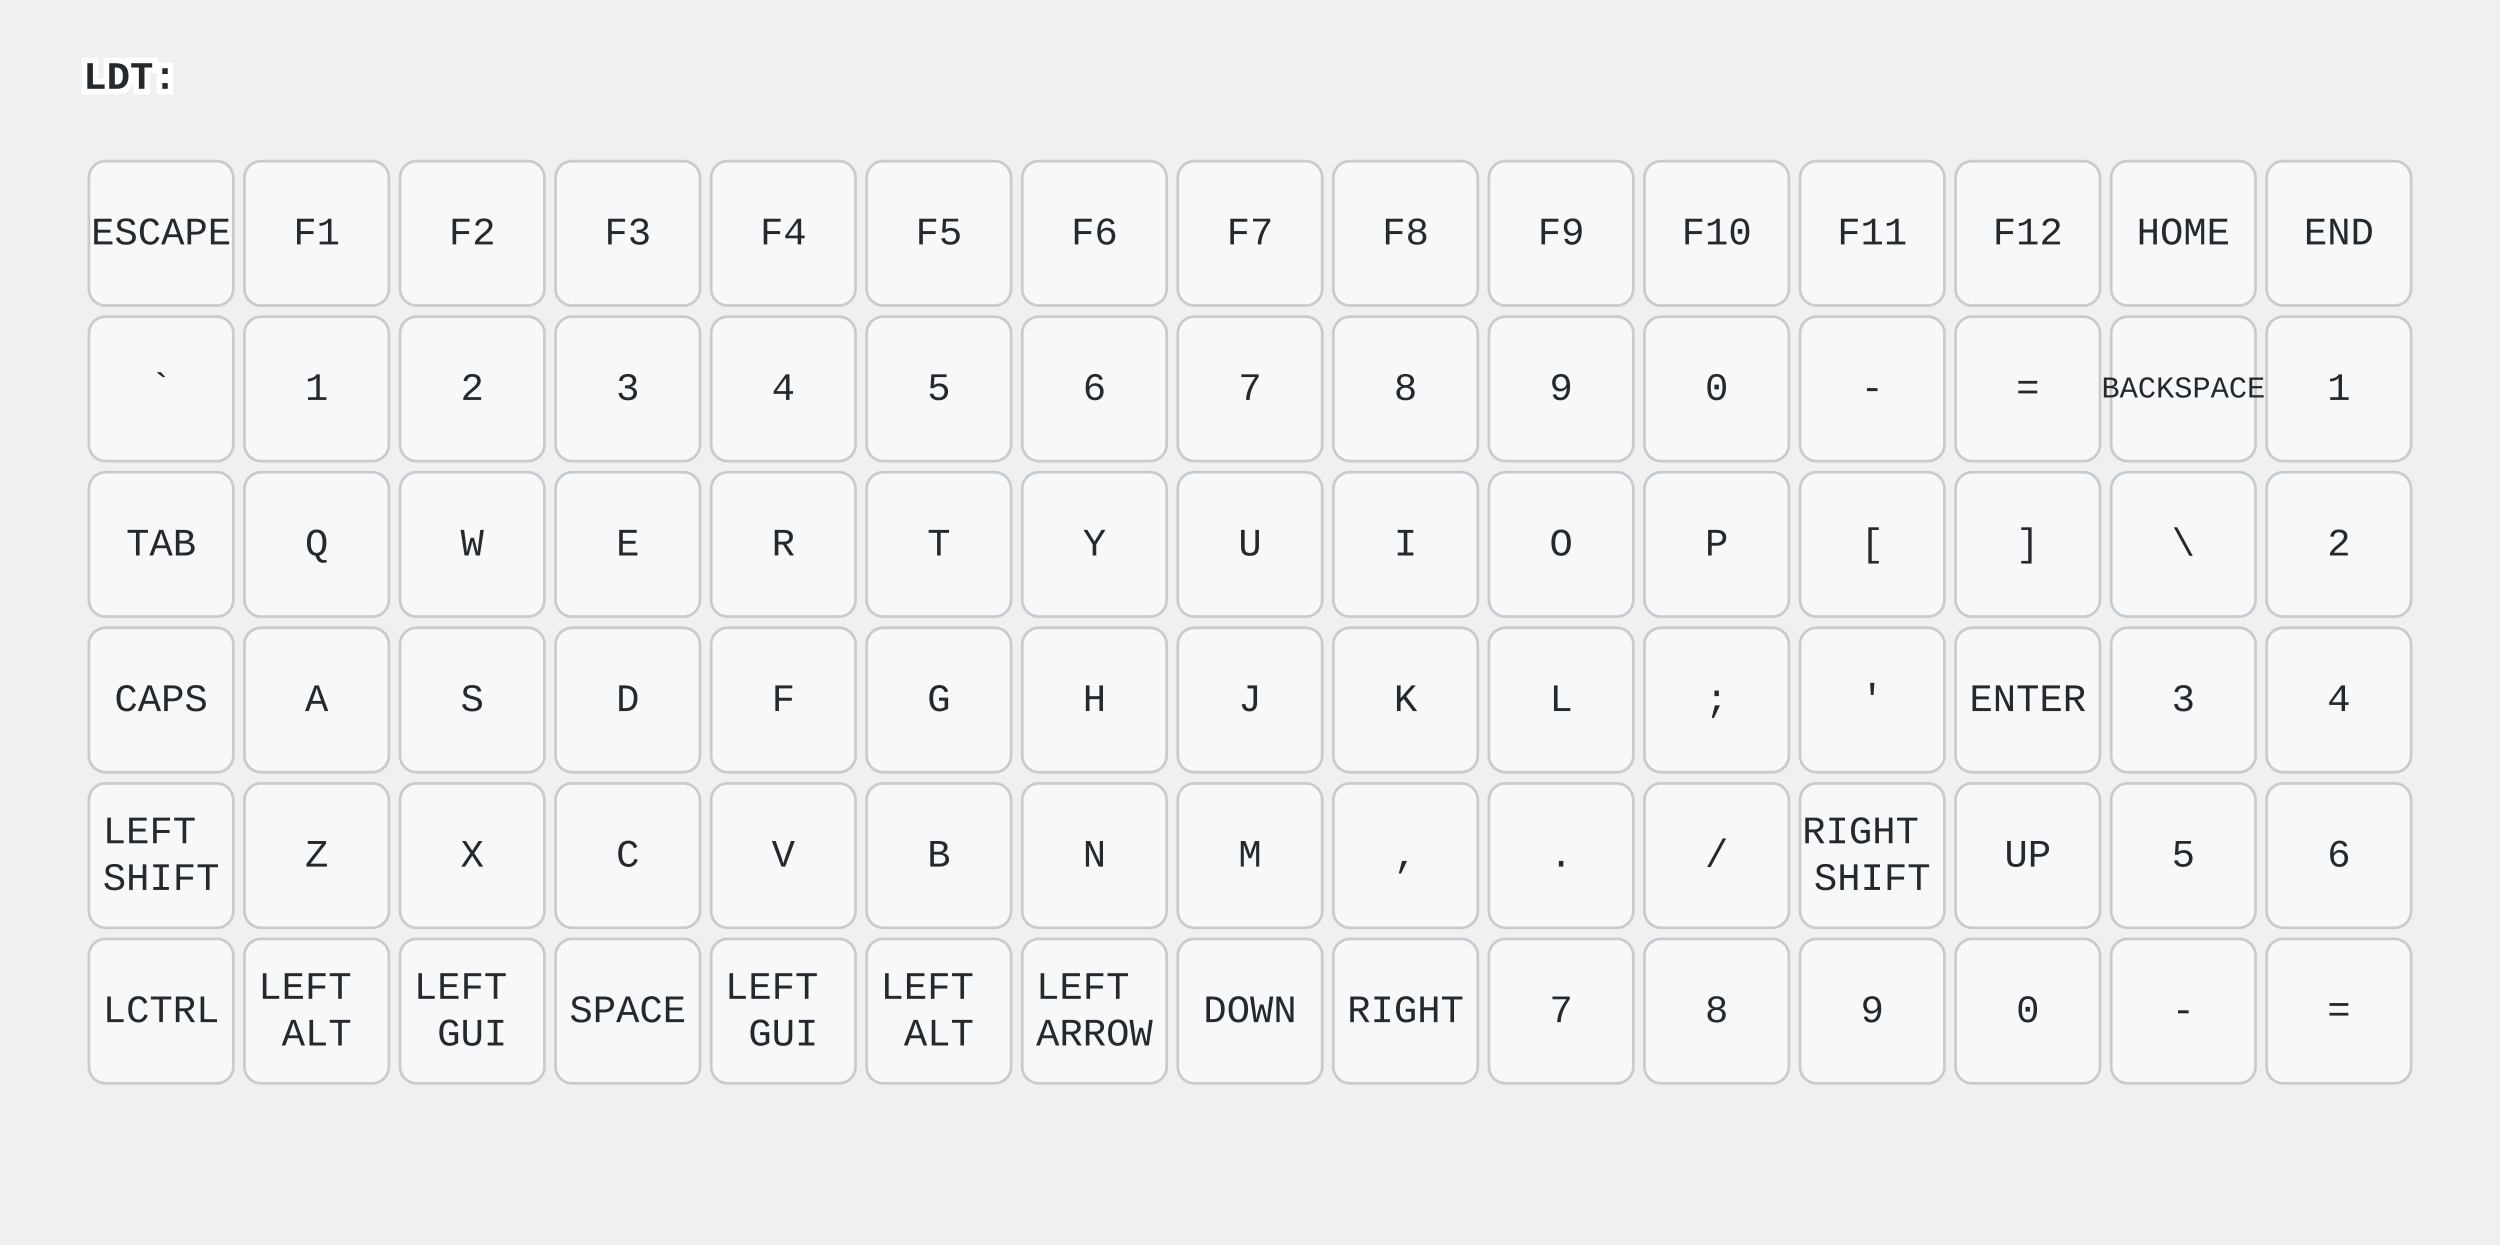
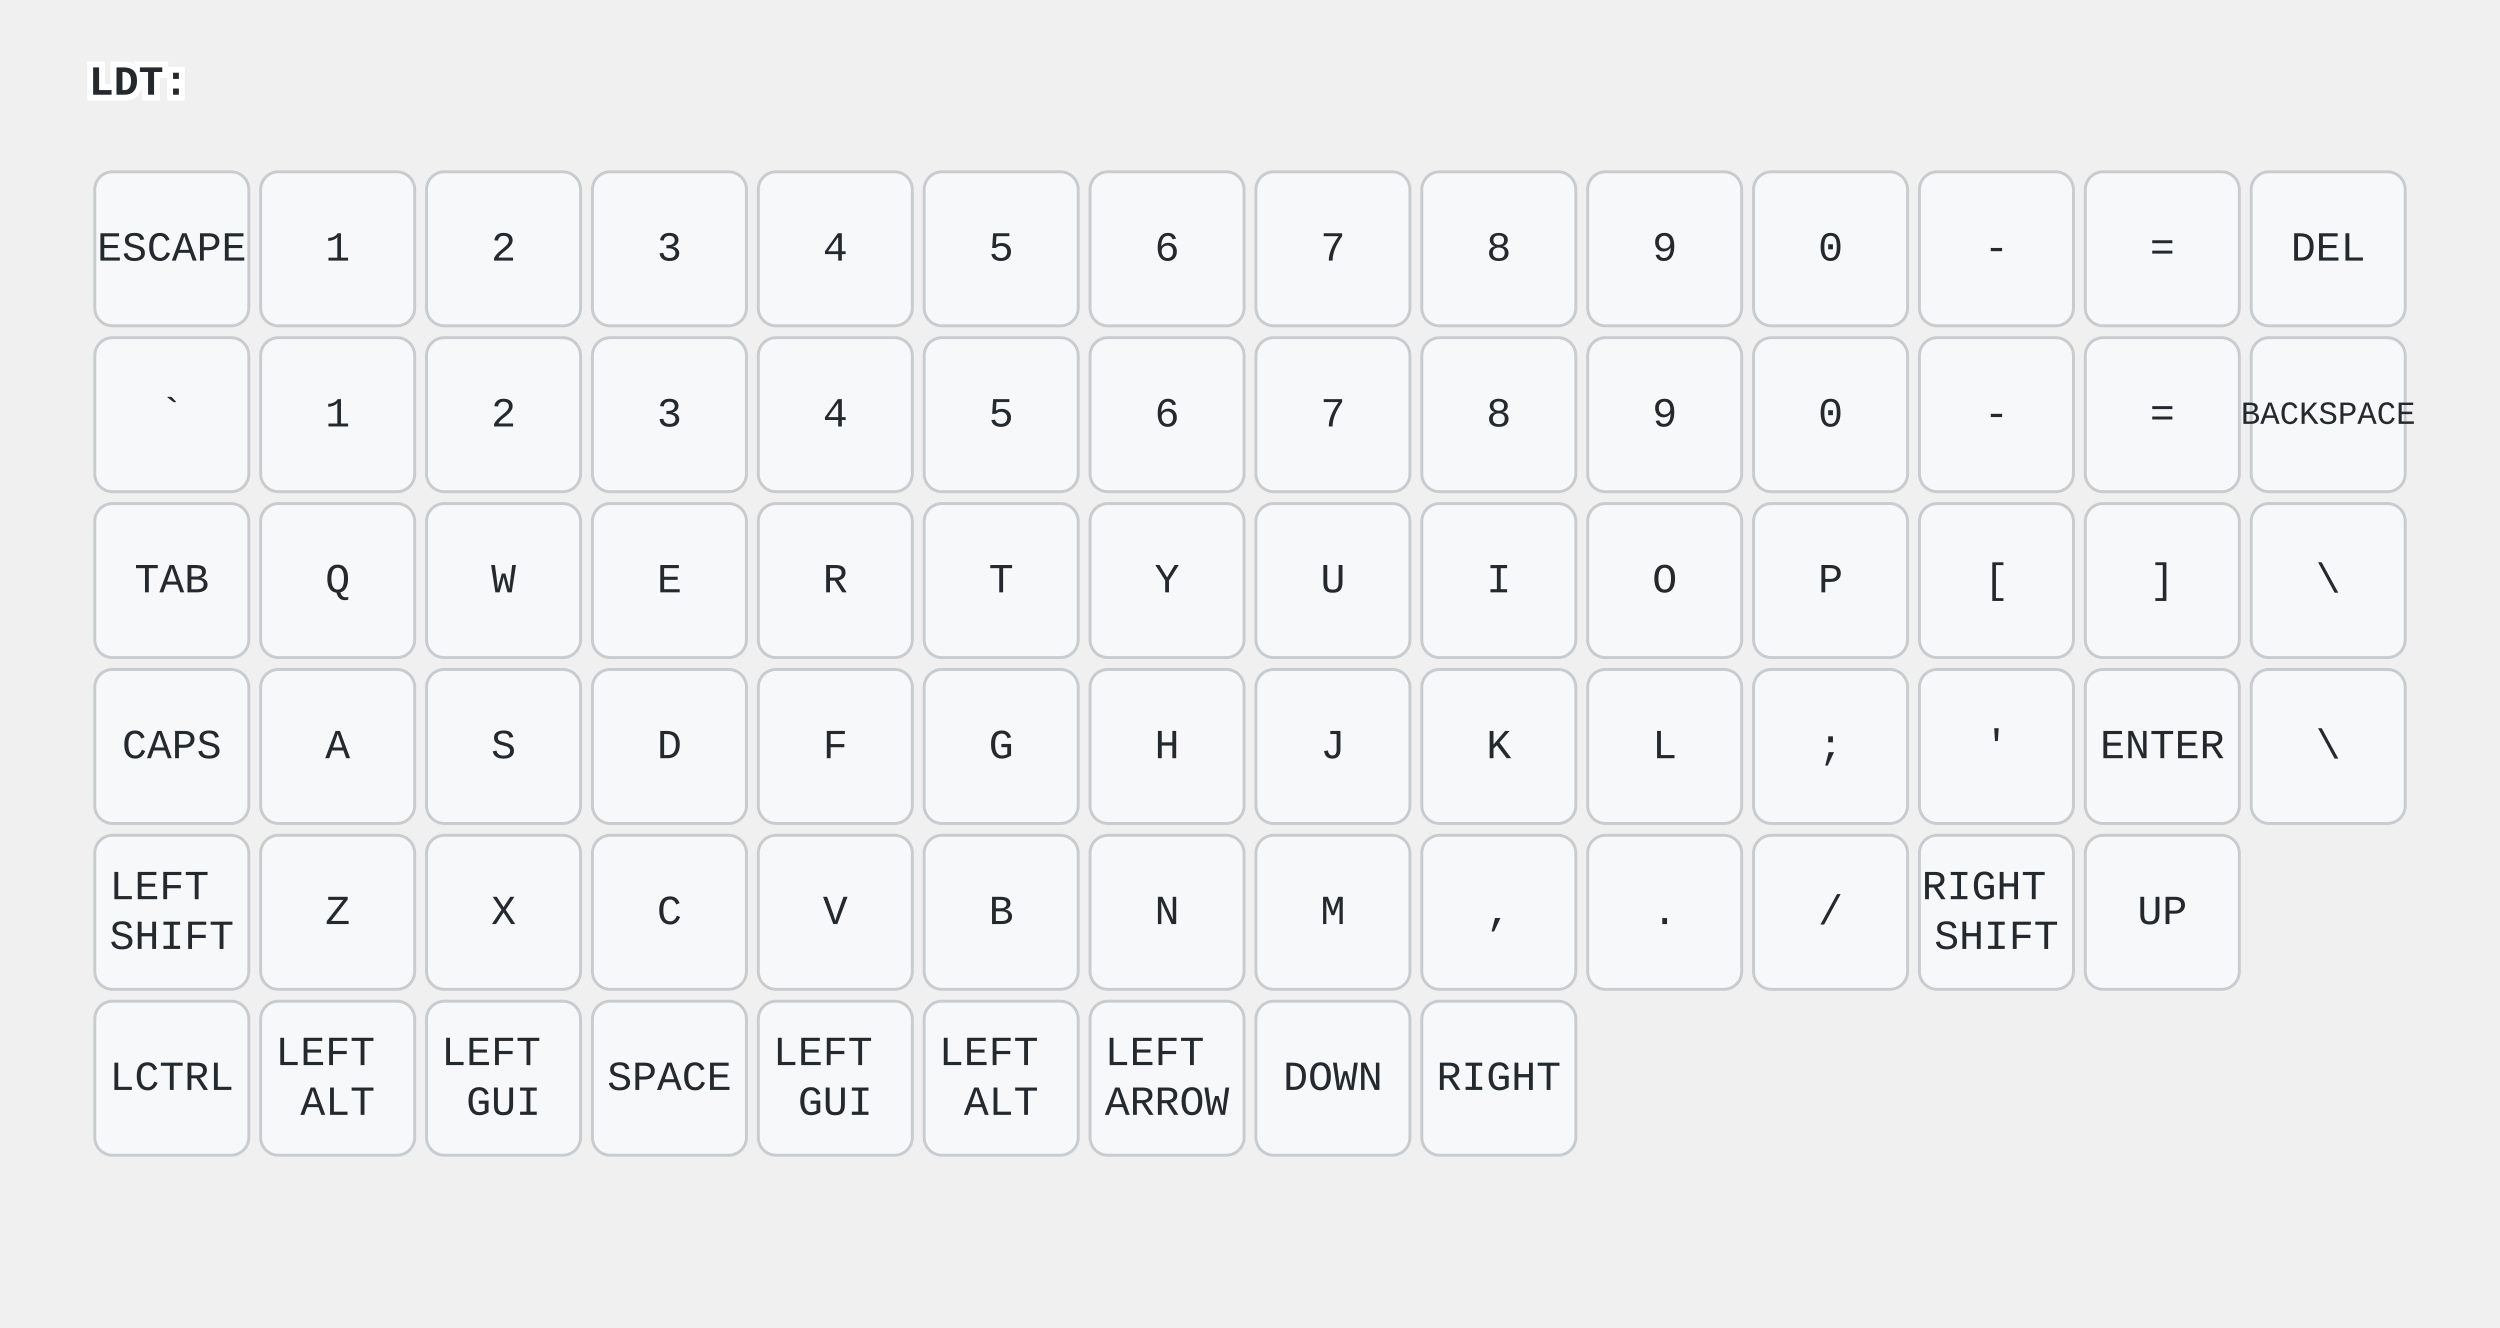
- <svg xmlns="http://www.w3.org/2000/svg" width="900" height="448" viewBox="0 0 900 448" class="keymap">
+ <svg xmlns="http://www.w3.org/2000/svg" width="844" height="448" viewBox="0 0 844 448" class="keymap">
  <style>/* inherit to force styles through use tags */
svg path {
    fill: inherit;
}

/* font and background color specifications */
svg.keymap {
    font-family: SFMono-Regular,Consolas,Liberation Mono,Menlo,monospace;
    font-size: 14px;
    font-kerning: normal;
    text-rendering: optimizeLegibility;
    fill: #24292e;
}

/* default key styling */
rect.key {
    fill: #f6f8fa;
}

rect.key, rect.combo {
    stroke: #c9cccf;
    stroke-width: 1;
}

/* default key side styling, only used is draw_key_sides is set */
rect.side {
    filter: brightness(90%);
}

/* color accent for combo boxes */
rect.combo, rect.combo-separate {
    fill: #cdf;
}

/* color accent for held keys */
rect.held, rect.combo.held {
    fill: #fdd;
}

/* color accent for ghost (optional) keys */
rect.ghost, rect.combo.ghost {
    stroke-dasharray: 4, 4;
    stroke-width: 2;
}

text {
    text-anchor: middle;
    dominant-baseline: middle;
}

/* styling for layer labels */
text.label {
    font-weight: bold;
    text-anchor: start;
    stroke: white;
    stroke-width: 4;
    paint-order: stroke;
}

/* styling for optional footer */
text.footer {
    text-anchor: end;
    dominant-baseline: auto;
    stroke: white;
    stroke-width: 4;
    paint-order: stroke;
}

/* styling for combo tap, and key non-tap label text */
text.combo, text.hold, text.shifted, text.left, text.right {
    font-size: 11px;
}

text.hold {
    text-anchor: middle;
    dominant-baseline: auto;
}

text.shifted {
    text-anchor: middle;
    dominant-baseline: hanging;
}

text.left {
    text-anchor: start;
}

text.right {
    text-anchor: end;
}

text.layer-activator {
    text-decoration: underline;
}

/* styling for hold/shifted label text in combo box */
text.combo.hold, text.combo.shifted, text.combo.left, text.combo.right {
    font-size: 8px;
}

/* lighter symbol for transparent keys */
text.trans {
    fill: #7b7e81;
}

/* styling for combo dendrons */
path.combo {
    stroke-width: 1;
    stroke: gray;
    fill: none;
}

/* Start Tabler Icons Cleanup */
/* cannot use height/width with glyphs */
.icon-tabler &gt; path {
    fill: inherit;
    stroke: inherit;
    stroke-width: 2;
}
/* hide tabler's default box */
.icon-tabler &gt; path[stroke="none"][fill="none"] {
    visibility: hidden;
}
/* End Tabler Icons Cleanup */
</style>
  <g transform="translate(30, 0)" class="layer-LDT">
    <text x="0" y="28" class="label" id="LDT">LDT:</text>
    <g transform="translate(0, 56)">
      <g transform="translate(28, 28)" class="key keypos-0">
        <rect rx="6" ry="6" x="-26" y="-26" width="52" height="52" class="key" />
        <text x="0" y="0" class="key tap">ESCAPE</text>
      </g>
      <g transform="translate(84, 28)" class="key keypos-1">
        <rect rx="6" ry="6" x="-26" y="-26" width="52" height="52" class="key" />
-         <text x="0" y="0" class="key tap">F1</text>
+         <text x="0" y="0" class="key tap">1</text>
      </g>
      <g transform="translate(140, 28)" class="key keypos-2">
        <rect rx="6" ry="6" x="-26" y="-26" width="52" height="52" class="key" />
-         <text x="0" y="0" class="key tap">F2</text>
+         <text x="0" y="0" class="key tap">2</text>
      </g>
      <g transform="translate(196, 28)" class="key keypos-3">
        <rect rx="6" ry="6" x="-26" y="-26" width="52" height="52" class="key" />
-         <text x="0" y="0" class="key tap">F3</text>
+         <text x="0" y="0" class="key tap">3</text>
      </g>
      <g transform="translate(252, 28)" class="key keypos-4">
        <rect rx="6" ry="6" x="-26" y="-26" width="52" height="52" class="key" />
-         <text x="0" y="0" class="key tap">F4</text>
+         <text x="0" y="0" class="key tap">4</text>
      </g>
      <g transform="translate(308, 28)" class="key keypos-5">
        <rect rx="6" ry="6" x="-26" y="-26" width="52" height="52" class="key" />
-         <text x="0" y="0" class="key tap">F5</text>
+         <text x="0" y="0" class="key tap">5</text>
      </g>
      <g transform="translate(364, 28)" class="key keypos-6">
        <rect rx="6" ry="6" x="-26" y="-26" width="52" height="52" class="key" />
-         <text x="0" y="0" class="key tap">F6</text>
+         <text x="0" y="0" class="key tap">6</text>
      </g>
      <g transform="translate(420, 28)" class="key keypos-7">
        <rect rx="6" ry="6" x="-26" y="-26" width="52" height="52" class="key" />
-         <text x="0" y="0" class="key tap">F7</text>
+         <text x="0" y="0" class="key tap">7</text>
      </g>
      <g transform="translate(476, 28)" class="key keypos-8">
        <rect rx="6" ry="6" x="-26" y="-26" width="52" height="52" class="key" />
-         <text x="0" y="0" class="key tap">F8</text>
+         <text x="0" y="0" class="key tap">8</text>
      </g>
      <g transform="translate(532, 28)" class="key keypos-9">
        <rect rx="6" ry="6" x="-26" y="-26" width="52" height="52" class="key" />
-         <text x="0" y="0" class="key tap">F9</text>
+         <text x="0" y="0" class="key tap">9</text>
      </g>
      <g transform="translate(588, 28)" class="key keypos-10">
        <rect rx="6" ry="6" x="-26" y="-26" width="52" height="52" class="key" />
-         <text x="0" y="0" class="key tap">F10</text>
+         <text x="0" y="0" class="key tap">0</text>
      </g>
      <g transform="translate(644, 28)" class="key keypos-11">
        <rect rx="6" ry="6" x="-26" y="-26" width="52" height="52" class="key" />
-         <text x="0" y="0" class="key tap">F11</text>
+         <text x="0" y="0" class="key tap">-</text>
      </g>
      <g transform="translate(700, 28)" class="key keypos-12">
        <rect rx="6" ry="6" x="-26" y="-26" width="52" height="52" class="key" />
-         <text x="0" y="0" class="key tap">F12</text>
+         <text x="0" y="0" class="key tap">=</text>
      </g>
      <g transform="translate(756, 28)" class="key keypos-13">
        <rect rx="6" ry="6" x="-26" y="-26" width="52" height="52" class="key" />
-         <text x="0" y="0" class="key tap">HOME</text>
-       </g>
-       <g transform="translate(812, 28)" class="key keypos-14">
-         <rect rx="6" ry="6" x="-26" y="-26" width="52" height="52" class="key" />
-         <text x="0" y="0" class="key tap">END</text>
-       </g>
-       <g transform="translate(28, 84)" class="key keypos-15">
+         <text x="0" y="0" class="key tap">DEL</text>
+       </g>
+       <g transform="translate(28, 84)" class="key keypos-14">
        <rect rx="6" ry="6" x="-26" y="-26" width="52" height="52" class="key" />
        <text x="0" y="0" class="key tap">`</text>
      </g>
-       <g transform="translate(84, 84)" class="key keypos-16">
+       <g transform="translate(84, 84)" class="key keypos-15">
        <rect rx="6" ry="6" x="-26" y="-26" width="52" height="52" class="key" />
        <text x="0" y="0" class="key tap">1</text>
      </g>
-       <g transform="translate(140, 84)" class="key keypos-17">
+       <g transform="translate(140, 84)" class="key keypos-16">
        <rect rx="6" ry="6" x="-26" y="-26" width="52" height="52" class="key" />
        <text x="0" y="0" class="key tap">2</text>
      </g>
-       <g transform="translate(196, 84)" class="key keypos-18">
+       <g transform="translate(196, 84)" class="key keypos-17">
        <rect rx="6" ry="6" x="-26" y="-26" width="52" height="52" class="key" />
        <text x="0" y="0" class="key tap">3</text>
      </g>
-       <g transform="translate(252, 84)" class="key keypos-19">
+       <g transform="translate(252, 84)" class="key keypos-18">
        <rect rx="6" ry="6" x="-26" y="-26" width="52" height="52" class="key" />
        <text x="0" y="0" class="key tap">4</text>
      </g>
-       <g transform="translate(308, 84)" class="key keypos-20">
+       <g transform="translate(308, 84)" class="key keypos-19">
        <rect rx="6" ry="6" x="-26" y="-26" width="52" height="52" class="key" />
        <text x="0" y="0" class="key tap">5</text>
      </g>
-       <g transform="translate(364, 84)" class="key keypos-21">
+       <g transform="translate(364, 84)" class="key keypos-20">
        <rect rx="6" ry="6" x="-26" y="-26" width="52" height="52" class="key" />
        <text x="0" y="0" class="key tap">6</text>
      </g>
-       <g transform="translate(420, 84)" class="key keypos-22">
+       <g transform="translate(420, 84)" class="key keypos-21">
        <rect rx="6" ry="6" x="-26" y="-26" width="52" height="52" class="key" />
        <text x="0" y="0" class="key tap">7</text>
      </g>
-       <g transform="translate(476, 84)" class="key keypos-23">
+       <g transform="translate(476, 84)" class="key keypos-22">
        <rect rx="6" ry="6" x="-26" y="-26" width="52" height="52" class="key" />
        <text x="0" y="0" class="key tap">8</text>
      </g>
-       <g transform="translate(532, 84)" class="key keypos-24">
+       <g transform="translate(532, 84)" class="key keypos-23">
        <rect rx="6" ry="6" x="-26" y="-26" width="52" height="52" class="key" />
        <text x="0" y="0" class="key tap">9</text>
      </g>
-       <g transform="translate(588, 84)" class="key keypos-25">
+       <g transform="translate(588, 84)" class="key keypos-24">
        <rect rx="6" ry="6" x="-26" y="-26" width="52" height="52" class="key" />
        <text x="0" y="0" class="key tap">0</text>
      </g>
-       <g transform="translate(644, 84)" class="key keypos-26">
+       <g transform="translate(644, 84)" class="key keypos-25">
        <rect rx="6" ry="6" x="-26" y="-26" width="52" height="52" class="key" />
        <text x="0" y="0" class="key tap">-</text>
      </g>
-       <g transform="translate(700, 84)" class="key keypos-27">
+       <g transform="translate(700, 84)" class="key keypos-26">
        <rect rx="6" ry="6" x="-26" y="-26" width="52" height="52" class="key" />
        <text x="0" y="0" class="key tap">=</text>
      </g>
-       <g transform="translate(756, 84)" class="key keypos-28">
+       <g transform="translate(756, 84)" class="key keypos-27">
        <rect rx="6" ry="6" x="-26" y="-26" width="52" height="52" class="key" />
        <text x="0" y="0" class="key tap">
          <tspan style="font-size: 78%">BACKSPACE</tspan>
        </text>
      </g>
-       <g transform="translate(812, 84)" class="key keypos-29">
-         <rect rx="6" ry="6" x="-26" y="-26" width="52" height="52" class="key" />
-         <text x="0" y="0" class="key tap">1</text>
-       </g>
-       <g transform="translate(28, 140)" class="key keypos-30">
+       <g transform="translate(28, 140)" class="key keypos-28">
        <rect rx="6" ry="6" x="-26" y="-26" width="52" height="52" class="key" />
        <text x="0" y="0" class="key tap">TAB</text>
      </g>
-       <g transform="translate(84, 140)" class="key keypos-31">
+       <g transform="translate(84, 140)" class="key keypos-29">
        <rect rx="6" ry="6" x="-26" y="-26" width="52" height="52" class="key" />
        <text x="0" y="0" class="key tap">Q</text>
      </g>
-       <g transform="translate(140, 140)" class="key keypos-32">
+       <g transform="translate(140, 140)" class="key keypos-30">
        <rect rx="6" ry="6" x="-26" y="-26" width="52" height="52" class="key" />
        <text x="0" y="0" class="key tap">W</text>
      </g>
-       <g transform="translate(196, 140)" class="key keypos-33">
+       <g transform="translate(196, 140)" class="key keypos-31">
        <rect rx="6" ry="6" x="-26" y="-26" width="52" height="52" class="key" />
        <text x="0" y="0" class="key tap">E</text>
      </g>
-       <g transform="translate(252, 140)" class="key keypos-34">
+       <g transform="translate(252, 140)" class="key keypos-32">
        <rect rx="6" ry="6" x="-26" y="-26" width="52" height="52" class="key" />
        <text x="0" y="0" class="key tap">R</text>
      </g>
-       <g transform="translate(308, 140)" class="key keypos-35">
+       <g transform="translate(308, 140)" class="key keypos-33">
        <rect rx="6" ry="6" x="-26" y="-26" width="52" height="52" class="key" />
        <text x="0" y="0" class="key tap">T</text>
      </g>
-       <g transform="translate(364, 140)" class="key keypos-36">
+       <g transform="translate(364, 140)" class="key keypos-34">
        <rect rx="6" ry="6" x="-26" y="-26" width="52" height="52" class="key" />
        <text x="0" y="0" class="key tap">Y</text>
      </g>
-       <g transform="translate(420, 140)" class="key keypos-37">
+       <g transform="translate(420, 140)" class="key keypos-35">
        <rect rx="6" ry="6" x="-26" y="-26" width="52" height="52" class="key" />
        <text x="0" y="0" class="key tap">U</text>
      </g>
-       <g transform="translate(476, 140)" class="key keypos-38">
+       <g transform="translate(476, 140)" class="key keypos-36">
        <rect rx="6" ry="6" x="-26" y="-26" width="52" height="52" class="key" />
        <text x="0" y="0" class="key tap">I</text>
      </g>
-       <g transform="translate(532, 140)" class="key keypos-39">
+       <g transform="translate(532, 140)" class="key keypos-37">
        <rect rx="6" ry="6" x="-26" y="-26" width="52" height="52" class="key" />
        <text x="0" y="0" class="key tap">O</text>
      </g>
-       <g transform="translate(588, 140)" class="key keypos-40">
+       <g transform="translate(588, 140)" class="key keypos-38">
        <rect rx="6" ry="6" x="-26" y="-26" width="52" height="52" class="key" />
        <text x="0" y="0" class="key tap">P</text>
      </g>
-       <g transform="translate(644, 140)" class="key keypos-41">
+       <g transform="translate(644, 140)" class="key keypos-39">
        <rect rx="6" ry="6" x="-26" y="-26" width="52" height="52" class="key" />
        <text x="0" y="0" class="key tap">[</text>
      </g>
-       <g transform="translate(700, 140)" class="key keypos-42">
+       <g transform="translate(700, 140)" class="key keypos-40">
        <rect rx="6" ry="6" x="-26" y="-26" width="52" height="52" class="key" />
        <text x="0" y="0" class="key tap">]</text>
      </g>
-       <g transform="translate(756, 140)" class="key keypos-43">
+       <g transform="translate(756, 140)" class="key keypos-41">
        <rect rx="6" ry="6" x="-26" y="-26" width="52" height="52" class="key" />
        <text x="0" y="0" class="key tap">\</text>
      </g>
-       <g transform="translate(812, 140)" class="key keypos-44">
-         <rect rx="6" ry="6" x="-26" y="-26" width="52" height="52" class="key" />
-         <text x="0" y="0" class="key tap">2</text>
-       </g>
-       <g transform="translate(28, 196)" class="key keypos-45">
+       <g transform="translate(28, 196)" class="key keypos-42">
        <rect rx="6" ry="6" x="-26" y="-26" width="52" height="52" class="key" />
        <text x="0" y="0" class="key tap">CAPS</text>
      </g>
-       <g transform="translate(84, 196)" class="key keypos-46">
+       <g transform="translate(84, 196)" class="key keypos-43">
        <rect rx="6" ry="6" x="-26" y="-26" width="52" height="52" class="key" />
        <text x="0" y="0" class="key tap">A</text>
      </g>
-       <g transform="translate(140, 196)" class="key keypos-47">
+       <g transform="translate(140, 196)" class="key keypos-44">
        <rect rx="6" ry="6" x="-26" y="-26" width="52" height="52" class="key" />
        <text x="0" y="0" class="key tap">S</text>
      </g>
-       <g transform="translate(196, 196)" class="key keypos-48">
+       <g transform="translate(196, 196)" class="key keypos-45">
        <rect rx="6" ry="6" x="-26" y="-26" width="52" height="52" class="key" />
        <text x="0" y="0" class="key tap">D</text>
      </g>
-       <g transform="translate(252, 196)" class="key keypos-49">
+       <g transform="translate(252, 196)" class="key keypos-46">
        <rect rx="6" ry="6" x="-26" y="-26" width="52" height="52" class="key" />
        <text x="0" y="0" class="key tap">F</text>
      </g>
-       <g transform="translate(308, 196)" class="key keypos-50">
+       <g transform="translate(308, 196)" class="key keypos-47">
        <rect rx="6" ry="6" x="-26" y="-26" width="52" height="52" class="key" />
        <text x="0" y="0" class="key tap">G</text>
      </g>
-       <g transform="translate(364, 196)" class="key keypos-51">
+       <g transform="translate(364, 196)" class="key keypos-48">
        <rect rx="6" ry="6" x="-26" y="-26" width="52" height="52" class="key" />
        <text x="0" y="0" class="key tap">H</text>
      </g>
-       <g transform="translate(420, 196)" class="key keypos-52">
+       <g transform="translate(420, 196)" class="key keypos-49">
        <rect rx="6" ry="6" x="-26" y="-26" width="52" height="52" class="key" />
        <text x="0" y="0" class="key tap">J</text>
      </g>
-       <g transform="translate(476, 196)" class="key keypos-53">
+       <g transform="translate(476, 196)" class="key keypos-50">
        <rect rx="6" ry="6" x="-26" y="-26" width="52" height="52" class="key" />
        <text x="0" y="0" class="key tap">K</text>
      </g>
-       <g transform="translate(532, 196)" class="key keypos-54">
+       <g transform="translate(532, 196)" class="key keypos-51">
        <rect rx="6" ry="6" x="-26" y="-26" width="52" height="52" class="key" />
        <text x="0" y="0" class="key tap">L</text>
      </g>
-       <g transform="translate(588, 196)" class="key keypos-55">
+       <g transform="translate(588, 196)" class="key keypos-52">
        <rect rx="6" ry="6" x="-26" y="-26" width="52" height="52" class="key" />
        <text x="0" y="0" class="key tap">;</text>
      </g>
-       <g transform="translate(644, 196)" class="key keypos-56">
+       <g transform="translate(644, 196)" class="key keypos-53">
        <rect rx="6" ry="6" x="-26" y="-26" width="52" height="52" class="key" />
        <text x="0" y="0" class="key tap">'</text>
      </g>
-       <g transform="translate(700, 196)" class="key keypos-57">
+       <g transform="translate(700, 196)" class="key keypos-54">
        <rect rx="6" ry="6" x="-26" y="-26" width="52" height="52" class="key" />
        <text x="0" y="0" class="key tap">ENTER</text>
      </g>
-       <g transform="translate(756, 196)" class="key keypos-58">
-         <rect rx="6" ry="6" x="-26" y="-26" width="52" height="52" class="key" />
-         <text x="0" y="0" class="key tap">3</text>
-       </g>
-       <g transform="translate(812, 196)" class="key keypos-59">
-         <rect rx="6" ry="6" x="-26" y="-26" width="52" height="52" class="key" />
-         <text x="0" y="0" class="key tap">4</text>
-       </g>
-       <g transform="translate(28, 252)" class="key keypos-60">
+       <g transform="translate(756, 196)" class="key keypos-55">
+         <rect rx="6" ry="6" x="-26" y="-26" width="52" height="52" class="key" />
+         <text x="0" y="0" class="key tap">\</text>
+       </g>
+       <g transform="translate(28, 252)" class="key keypos-56">
        <rect rx="6" ry="6" x="-26" y="-26" width="52" height="52" class="key" />
        <text x="0" y="0" class="key tap">
          <tspan x="0" dy="-0.6em">LEFT</tspan>
          <tspan x="0" dy="1.2em">SHIFT</tspan>
        </text>
      </g>
-       <g transform="translate(84, 252)" class="key keypos-61">
+       <g transform="translate(84, 252)" class="key keypos-57">
        <rect rx="6" ry="6" x="-26" y="-26" width="52" height="52" class="key" />
        <text x="0" y="0" class="key tap">Z</text>
      </g>
-       <g transform="translate(140, 252)" class="key keypos-62">
+       <g transform="translate(140, 252)" class="key keypos-58">
        <rect rx="6" ry="6" x="-26" y="-26" width="52" height="52" class="key" />
        <text x="0" y="0" class="key tap">X</text>
      </g>
-       <g transform="translate(196, 252)" class="key keypos-63">
+       <g transform="translate(196, 252)" class="key keypos-59">
        <rect rx="6" ry="6" x="-26" y="-26" width="52" height="52" class="key" />
        <text x="0" y="0" class="key tap">C</text>
      </g>
-       <g transform="translate(252, 252)" class="key keypos-64">
+       <g transform="translate(252, 252)" class="key keypos-60">
        <rect rx="6" ry="6" x="-26" y="-26" width="52" height="52" class="key" />
        <text x="0" y="0" class="key tap">V</text>
      </g>
-       <g transform="translate(308, 252)" class="key keypos-65">
+       <g transform="translate(308, 252)" class="key keypos-61">
        <rect rx="6" ry="6" x="-26" y="-26" width="52" height="52" class="key" />
        <text x="0" y="0" class="key tap">B</text>
      </g>
-       <g transform="translate(364, 252)" class="key keypos-66">
+       <g transform="translate(364, 252)" class="key keypos-62">
        <rect rx="6" ry="6" x="-26" y="-26" width="52" height="52" class="key" />
        <text x="0" y="0" class="key tap">N</text>
      </g>
-       <g transform="translate(420, 252)" class="key keypos-67">
+       <g transform="translate(420, 252)" class="key keypos-63">
        <rect rx="6" ry="6" x="-26" y="-26" width="52" height="52" class="key" />
        <text x="0" y="0" class="key tap">M</text>
      </g>
-       <g transform="translate(476, 252)" class="key keypos-68">
+       <g transform="translate(476, 252)" class="key keypos-64">
        <rect rx="6" ry="6" x="-26" y="-26" width="52" height="52" class="key" />
        <text x="0" y="0" class="key tap">,</text>
      </g>
-       <g transform="translate(532, 252)" class="key keypos-69">
+       <g transform="translate(532, 252)" class="key keypos-65">
        <rect rx="6" ry="6" x="-26" y="-26" width="52" height="52" class="key" />
        <text x="0" y="0" class="key tap">.</text>
      </g>
-       <g transform="translate(588, 252)" class="key keypos-70">
+       <g transform="translate(588, 252)" class="key keypos-66">
        <rect rx="6" ry="6" x="-26" y="-26" width="52" height="52" class="key" />
        <text x="0" y="0" class="key tap">/</text>
      </g>
-       <g transform="translate(644, 252)" class="key keypos-71">
+       <g transform="translate(644, 252)" class="key keypos-67">
        <rect rx="6" ry="6" x="-26" y="-26" width="52" height="52" class="key" />
        <text x="0" y="0" class="key tap">
          <tspan x="0" dy="-0.6em">RIGHT</tspan>
          <tspan x="0" dy="1.2em">SHIFT</tspan>
        </text>
      </g>
-       <g transform="translate(700, 252)" class="key keypos-72">
+       <g transform="translate(700, 252)" class="key keypos-68">
        <rect rx="6" ry="6" x="-26" y="-26" width="52" height="52" class="key" />
        <text x="0" y="0" class="key tap">UP</text>
      </g>
-       <g transform="translate(756, 252)" class="key keypos-73">
-         <rect rx="6" ry="6" x="-26" y="-26" width="52" height="52" class="key" />
-         <text x="0" y="0" class="key tap">5</text>
-       </g>
-       <g transform="translate(812, 252)" class="key keypos-74">
-         <rect rx="6" ry="6" x="-26" y="-26" width="52" height="52" class="key" />
-         <text x="0" y="0" class="key tap">6</text>
-       </g>
-       <g transform="translate(28, 308)" class="key keypos-75">
+       <g transform="translate(28, 308)" class="key keypos-69">
        <rect rx="6" ry="6" x="-26" y="-26" width="52" height="52" class="key" />
        <text x="0" y="0" class="key tap">LCTRL</text>
      </g>
-       <g transform="translate(84, 308)" class="key keypos-76">
+       <g transform="translate(84, 308)" class="key keypos-70">
        <rect rx="6" ry="6" x="-26" y="-26" width="52" height="52" class="key" />
        <text x="0" y="0" class="key tap">
          <tspan x="0" dy="-0.6em">LEFT</tspan>
          <tspan x="0" dy="1.2em">ALT</tspan>
        </text>
      </g>
-       <g transform="translate(140, 308)" class="key keypos-77">
+       <g transform="translate(140, 308)" class="key keypos-71">
        <rect rx="6" ry="6" x="-26" y="-26" width="52" height="52" class="key" />
        <text x="0" y="0" class="key tap">
          <tspan x="0" dy="-0.6em">LEFT</tspan>
          <tspan x="0" dy="1.2em">GUI</tspan>
        </text>
      </g>
-       <g transform="translate(196, 308)" class="key keypos-78">
+       <g transform="translate(196, 308)" class="key keypos-72">
        <rect rx="6" ry="6" x="-26" y="-26" width="52" height="52" class="key" />
        <text x="0" y="0" class="key tap">SPACE</text>
      </g>
-       <g transform="translate(252, 308)" class="key keypos-79">
+       <g transform="translate(252, 308)" class="key keypos-73">
        <rect rx="6" ry="6" x="-26" y="-26" width="52" height="52" class="key" />
        <text x="0" y="0" class="key tap">
          <tspan x="0" dy="-0.6em">LEFT</tspan>
          <tspan x="0" dy="1.2em">GUI</tspan>
        </text>
      </g>
-       <g transform="translate(308, 308)" class="key keypos-80">
+       <g transform="translate(308, 308)" class="key keypos-74">
        <rect rx="6" ry="6" x="-26" y="-26" width="52" height="52" class="key" />
        <text x="0" y="0" class="key tap">
          <tspan x="0" dy="-0.6em">LEFT</tspan>
          <tspan x="0" dy="1.2em">ALT</tspan>
        </text>
      </g>
-       <g transform="translate(364, 308)" class="key keypos-81">
+       <g transform="translate(364, 308)" class="key keypos-75">
        <rect rx="6" ry="6" x="-26" y="-26" width="52" height="52" class="key" />
        <text x="0" y="0" class="key tap">
          <tspan x="0" dy="-0.6em">LEFT</tspan>
          <tspan x="0" dy="1.2em">ARROW</tspan>
        </text>
      </g>
-       <g transform="translate(420, 308)" class="key keypos-82">
+       <g transform="translate(420, 308)" class="key keypos-76">
        <rect rx="6" ry="6" x="-26" y="-26" width="52" height="52" class="key" />
        <text x="0" y="0" class="key tap">DOWN</text>
      </g>
-       <g transform="translate(476, 308)" class="key keypos-83">
+       <g transform="translate(476, 308)" class="key keypos-77">
        <rect rx="6" ry="6" x="-26" y="-26" width="52" height="52" class="key" />
        <text x="0" y="0" class="key tap">RIGHT</text>
-       </g>
-       <g transform="translate(532, 308)" class="key keypos-84">
-         <rect rx="6" ry="6" x="-26" y="-26" width="52" height="52" class="key" />
-         <text x="0" y="0" class="key tap">7</text>
-       </g>
-       <g transform="translate(588, 308)" class="key keypos-85">
-         <rect rx="6" ry="6" x="-26" y="-26" width="52" height="52" class="key" />
-         <text x="0" y="0" class="key tap">8</text>
-       </g>
-       <g transform="translate(644, 308)" class="key keypos-86">
-         <rect rx="6" ry="6" x="-26" y="-26" width="52" height="52" class="key" />
-         <text x="0" y="0" class="key tap">9</text>
-       </g>
-       <g transform="translate(700, 308)" class="key keypos-87">
-         <rect rx="6" ry="6" x="-26" y="-26" width="52" height="52" class="key" />
-         <text x="0" y="0" class="key tap">0</text>
-       </g>
-       <g transform="translate(756, 308)" class="key keypos-88">
-         <rect rx="6" ry="6" x="-26" y="-26" width="52" height="52" class="key" />
-         <text x="0" y="0" class="key tap">-</text>
-       </g>
-       <g transform="translate(812, 308)" class="key keypos-89">
-         <rect rx="6" ry="6" x="-26" y="-26" width="52" height="52" class="key" />
-         <text x="0" y="0" class="key tap">=</text>
      </g>
    </g>
  </g>
</svg>
